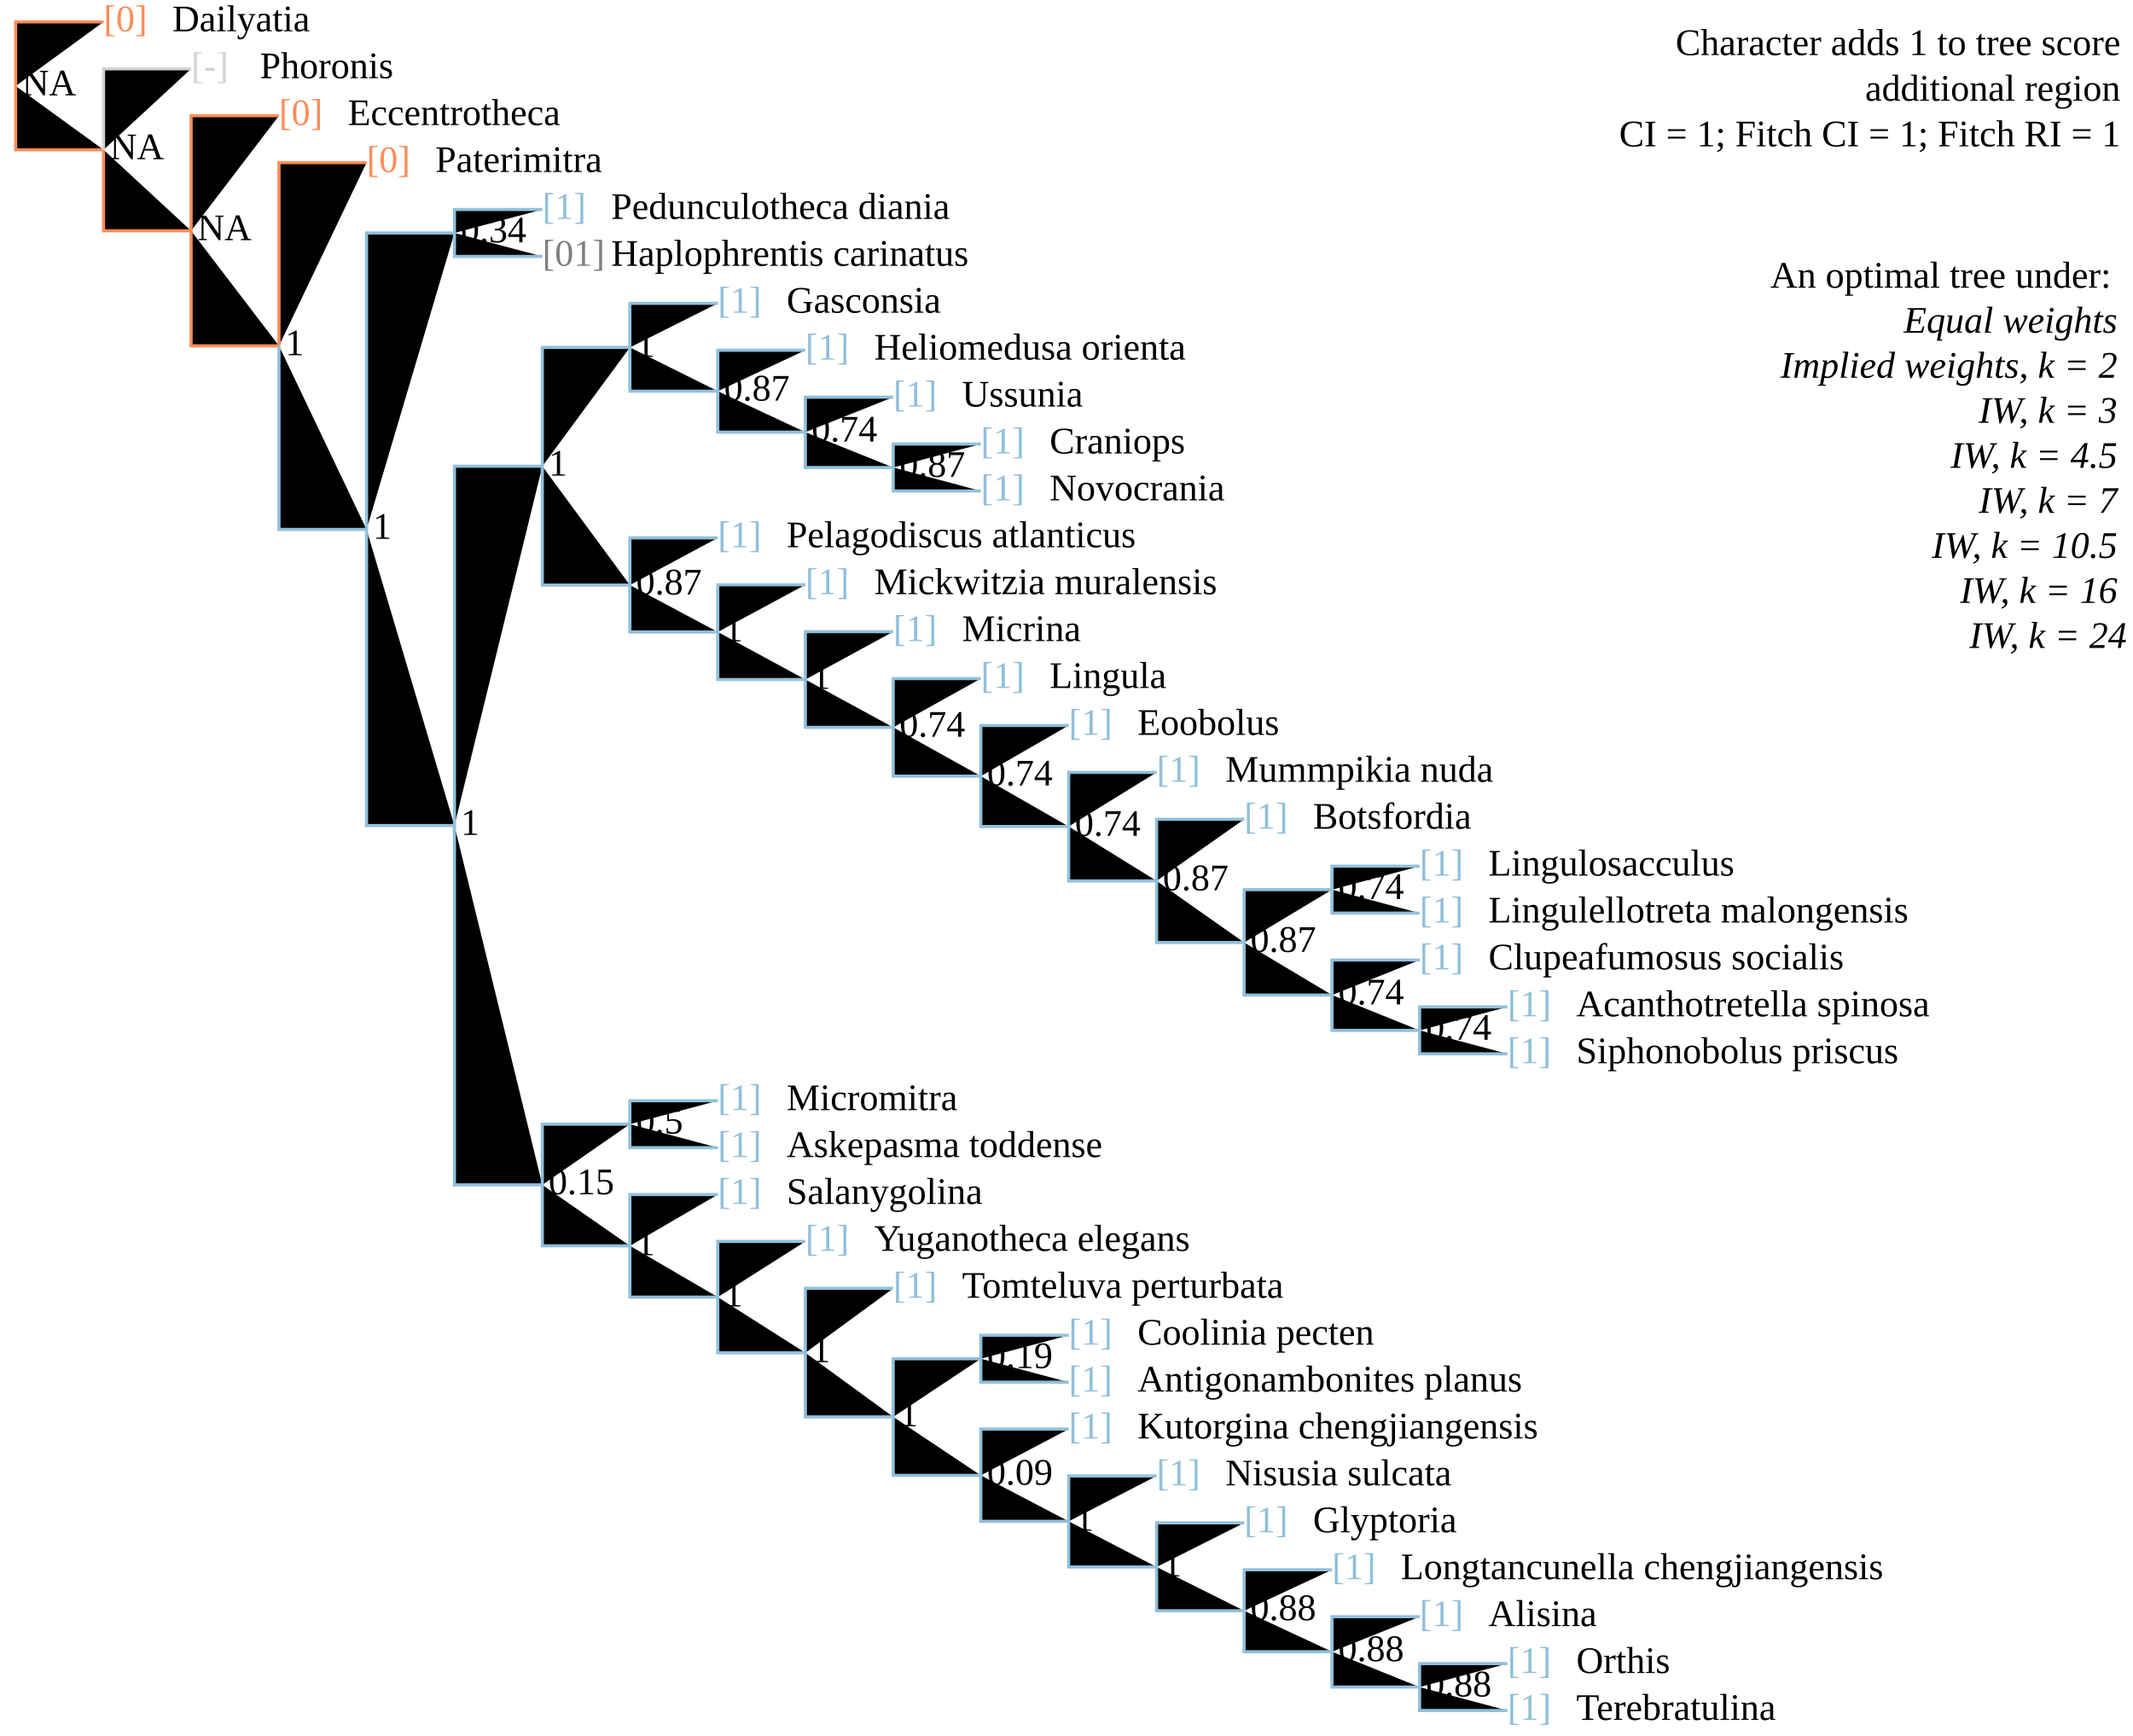
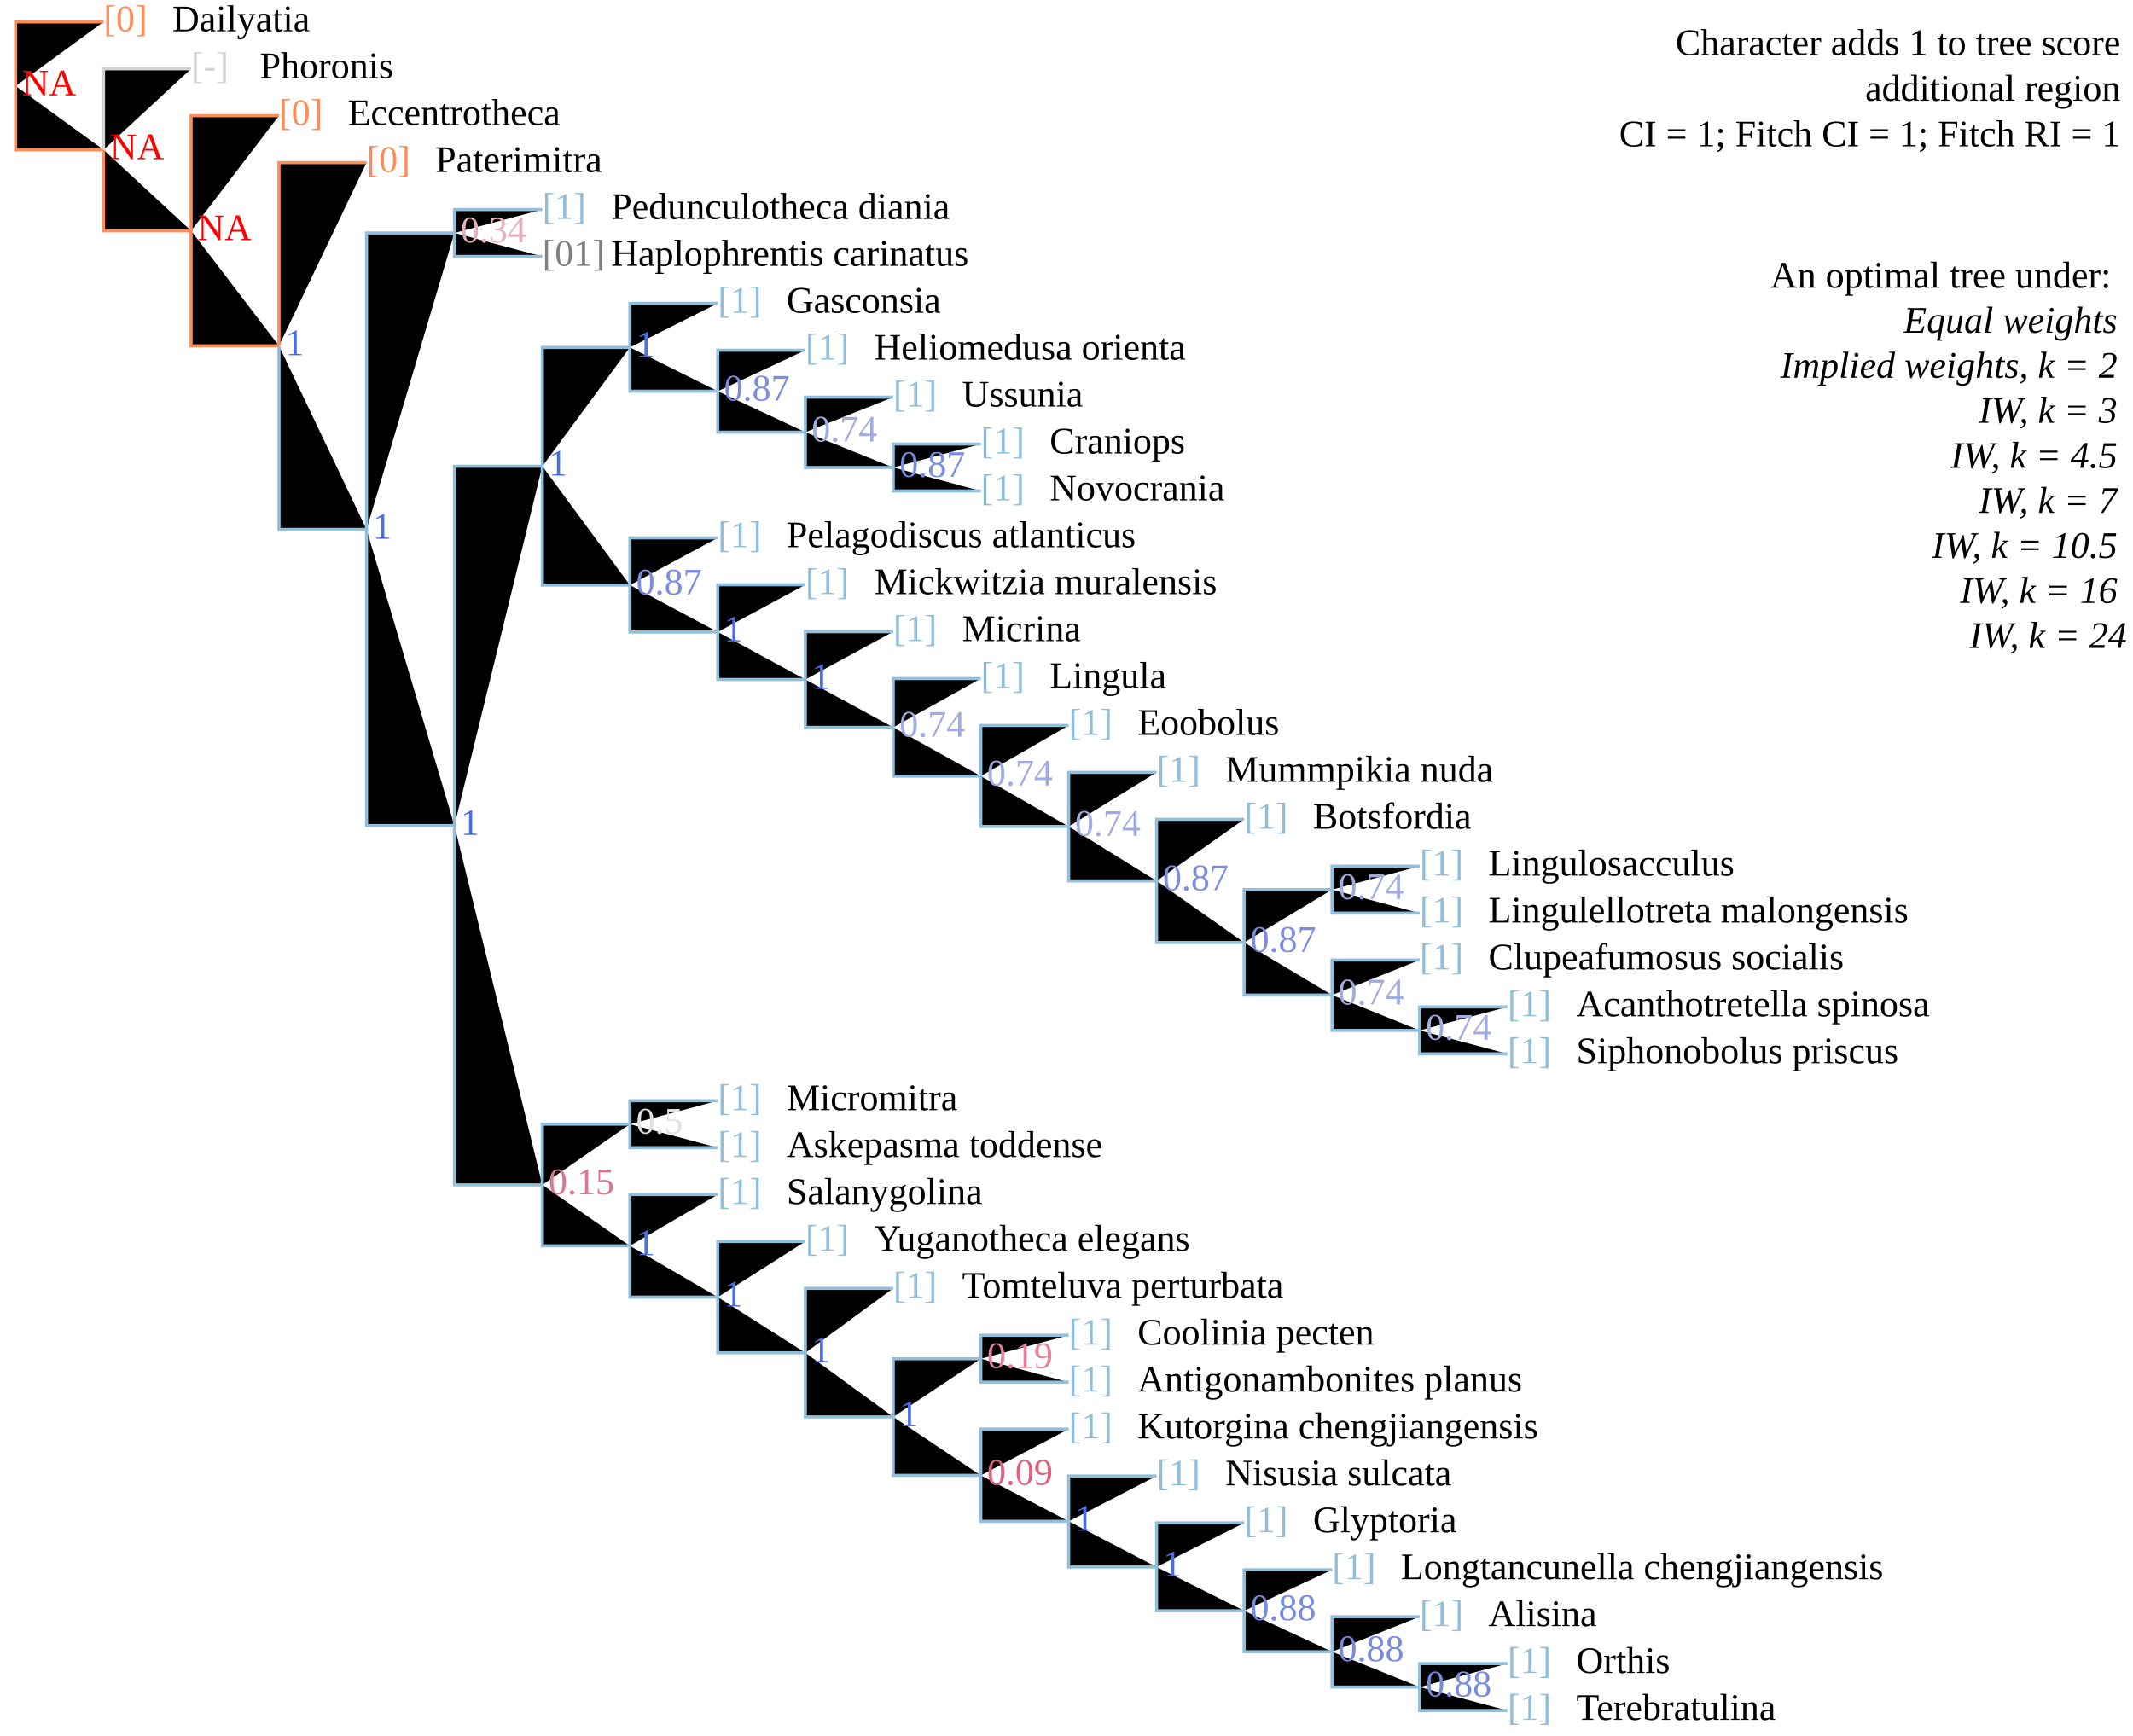
<svg xmlns="http://www.w3.org/2000/svg" version="1.1" width="682" height="555" class="tree" char="3">
  <text x="678" y="17.6" text-anchor="end" class="stepsLabel">Character adds <tspan class="score">1</tspan> to tree score</text>
  <text x="678" y="32.2" text-anchor="end" class="stepsLabel">
    <tspan class="score" /> additional region</text>
  <text x="678" y="46.8" text-anchor="end" class="stepsLabel">CI = 1; Fitch CI = 1; Fitch RI = 1</text>
  <text x="678" y="76" text-anchor="end" class="stepsLabel">
    <tspan dy="16">An optimal tree under:</tspan>
    <tspan x="680" style="font-style:italic" class="thisAn" dy="1.2em">Equal weights</tspan>
    <tspan x="680" style="font-style:italic" class="notThisAn" dy="1.2em">Implied weights, k = 2</tspan>
    <tspan x="680" style="font-style:italic" class="notThisAn" dy="1.2em">IW, k = 3</tspan>
    <tspan x="680" style="font-style:italic" class="notThisAn" dy="1.2em">IW, k = 4.5</tspan>
    <tspan x="680" style="font-style:italic" class="notThisAn" dy="1.2em">IW, k = 7</tspan>
    <tspan x="680" style="font-style:italic" class="notThisAn" dy="1.2em">IW, k = 10.5</tspan>
    <tspan x="680" style="font-style:italic" class="notThisAn" dy="1.2em">IW, k = 16</tspan>
    <tspan x="680" style="font-style:italic" class="notThisAn" dy="1.2em">IW, k = 24</tspan>
  </text>
  <text x="33.1" y="10" fill="#fc8d59" class="flag">[0]</text>
  <text x="55.1" y="10" class="taxonLabel">Dailyatia</text>
  <text x="89.2" y="40" fill="#fc8d59" class="flag">[0]</text>
  <text x="111.2" y="40" class="taxonLabel">Eccentrotheca</text>
  <text x="61.1" y="25" fill="lightgrey" class="flag">[-]</text>
  <text x="83.1" y="25" class="taxonLabel">Phoronis</text>
  <text x="117.2" y="55" fill="#fc8d59" class="flag">[0]</text>
  <text x="139.2" y="55" class="taxonLabel">Paterimitra</text>
  <text x="173.4" y="70" fill="#91bfdb" class="flag">[1]</text>
  <text x="195.4" y="70" class="taxonLabel">Pedunculotheca diania</text>
  <text x="173.4" y="85" fill="grey" class="flag">[01]</text>
  <text x="195.4" y="85" class="taxonLabel">Haplophrentis carinatus</text>
  <text x="229.5" y="100" fill="#91bfdb" class="flag">[1]</text>
  <text x="251.5" y="100" class="taxonLabel">Gasconsia</text>
  <text x="257.5" y="115" fill="#91bfdb" class="flag">[1]</text>
  <text x="279.5" y="115" class="taxonLabel">Heliomedusa orienta</text>
  <text x="285.6" y="130" fill="#91bfdb" class="flag">[1]</text>
  <text x="307.6" y="130" class="taxonLabel">Ussunia</text>
  <text x="313.6" y="145" fill="#91bfdb" class="flag">[1]</text>
  <text x="335.6" y="145" class="taxonLabel">Craniops</text>
  <text x="313.6" y="160" fill="#91bfdb" class="flag">[1]</text>
  <text x="335.6" y="160" class="taxonLabel">Novocrania</text>
  <text x="229.5" y="175" fill="#91bfdb" class="flag">[1]</text>
  <text x="251.5" y="175" class="taxonLabel">Pelagodiscus atlanticus</text>
  <text x="257.5" y="190" fill="#91bfdb" class="flag">[1]</text>
  <text x="279.5" y="190" class="taxonLabel">Mickwitzia muralensis</text>
  <text x="285.6" y="205" fill="#91bfdb" class="flag">[1]</text>
  <text x="307.6" y="205" class="taxonLabel">Micrina</text>
  <text x="313.6" y="220" fill="#91bfdb" class="flag">[1]</text>
  <text x="335.6" y="220" class="taxonLabel">Lingula</text>
  <text x="341.7" y="235" fill="#91bfdb" class="flag">[1]</text>
  <text x="363.7" y="235" class="taxonLabel">Eoobolus</text>
  <text x="369.8" y="250" fill="#91bfdb" class="flag">[1]</text>
  <text x="391.8" y="250" class="taxonLabel">Mummpikia nuda</text>
  <text x="397.8" y="265" fill="#91bfdb" class="flag">[1]</text>
  <text x="419.8" y="265" class="taxonLabel">Botsfordia</text>
  <text x="453.9" y="280" fill="#91bfdb" class="flag">[1]</text>
  <text x="475.9" y="280" class="taxonLabel">Lingulosacculus</text>
  <text x="453.9" y="295" fill="#91bfdb" class="flag">[1]</text>
  <text x="475.9" y="295" class="taxonLabel">Lingulellotreta malongensis</text>
  <text x="453.9" y="310" fill="#91bfdb" class="flag">[1]</text>
  <text x="475.9" y="310" class="taxonLabel">Clupeafumosus socialis</text>
  <text x="482" y="325" fill="#91bfdb" class="flag">[1]</text>
  <text x="504" y="325" class="taxonLabel">Acanthotretella spinosa</text>
  <text x="482" y="340" fill="#91bfdb" class="flag">[1]</text>
  <text x="504" y="340" class="taxonLabel">Siphonobolus priscus</text>
  <text x="229.5" y="370" fill="#91bfdb" class="flag">[1]</text>
  <text x="251.5" y="370" class="taxonLabel">Askepasma toddense</text>
  <text x="229.5" y="355" fill="#91bfdb" class="flag">[1]</text>
  <text x="251.5" y="355" class="taxonLabel">Micromitra</text>
  <text x="229.5" y="385" fill="#91bfdb" class="flag">[1]</text>
  <text x="251.5" y="385" class="taxonLabel">Salanygolina</text>
  <text x="285.6" y="415" fill="#91bfdb" class="flag">[1]</text>
  <text x="307.6" y="415" class="taxonLabel">Tomteluva perturbata</text>
  <text x="257.5" y="400" fill="#91bfdb" class="flag">[1]</text>
  <text x="279.5" y="400" class="taxonLabel">Yuganotheca elegans</text>
  <text x="341.7" y="460" fill="#91bfdb" class="flag">[1]</text>
  <text x="363.7" y="460" class="taxonLabel">Kutorgina chengjiangensis</text>
  <text x="369.8" y="475" fill="#91bfdb" class="flag">[1]</text>
  <text x="391.8" y="475" class="taxonLabel">Nisusia sulcata</text>
  <text x="397.8" y="490" fill="#91bfdb" class="flag">[1]</text>
  <text x="419.8" y="490" class="taxonLabel">Glyptoria</text>
  <text x="425.9" y="505" fill="#91bfdb" class="flag">[1]</text>
  <text x="447.9" y="505" class="taxonLabel">Longtancunella chengjiangensis</text>
  <text x="453.9" y="520" fill="#91bfdb" class="flag">[1]</text>
  <text x="475.9" y="520" class="taxonLabel">Alisina</text>
  <text x="482" y="535" fill="#91bfdb" class="flag">[1]</text>
  <text x="504" y="535" class="taxonLabel">Orthis</text>
  <text x="482" y="550" fill="#91bfdb" class="flag">[1]</text>
  <text x="504" y="550" class="taxonLabel">Terebratulina</text>
  <text x="341.7" y="430" fill="#91bfdb" class="flag">[1]</text>
  <text x="363.7" y="430" class="taxonLabel">Coolinia pecten</text>
  <text x="341.7" y="445" fill="#91bfdb" class="flag">[1]</text>
  <text x="363.7" y="445" class="taxonLabel">Antigonambonites planus</text>
  <path d="M5,27.5V7H33.1M5,27.5V47.9H33.1M33.1,47.9V73.8H61.1M61.1,73.8V37H89.2M61.1,73.8V110.6H89.2M89.2,110.6V52H117.2" stroke="#fc8d59" />
  <path d="M33.1,47.9V22H61.1" stroke="lightgrey" class="inapplicable" />
  <path d="M89.2,110.6V169.3H117.2M117.2,169.3V74.5H145.3M145.3,74.5V67H173.4M145.3,74.5V82H173.4M117.2,169.3V264H145.3M145.3,264V149.1H173.4M173.4,149.1V111.1H201.4M201.4,111.1V97H229.5M201.4,111.1V125.1H229.5M229.5,125.1V112H257.5M229.5,125.1V138.2H257.5M257.5,138.2V127H285.6M257.5,138.2V149.5H285.6M285.6,149.5V142H313.6M285.6,149.5V157H313.6M173.4,149.1V187.1H201.4M201.4,187.1V172H229.5M201.4,187.1V202.1H229.5M229.5,202.1V187H257.5M229.5,202.1V217.3H257.5M257.5,217.3V202H285.6M257.5,217.3V232.6H285.6M285.6,232.6V217H313.6M285.6,232.6V248.2H313.6M313.6,248.2V232H341.7M313.6,248.2V264.3H341.7M341.7,264.3V247H369.8M341.7,264.3V281.7H369.8M369.8,281.7V262H397.8M369.8,281.7V301.4H397.8M397.8,301.4V284.5H425.9M425.9,284.5V277H453.9M425.9,284.5V292H453.9M397.8,301.4V318.2H425.9M425.9,318.2V307H453.9M425.9,318.2V329.5H453.9M453.9,329.5V322H482M453.9,329.5V337H482M145.3,264V378.9H173.4M173.4,378.9V359.5H201.4M201.4,359.5V352H229.5M201.4,359.5V367H229.5M173.4,378.9V398.4H201.4M201.4,398.4V382H229.5M201.4,398.4V414.8H229.5M229.5,414.8V397H257.5M229.5,414.8V432.6H257.5M257.5,432.6V412H285.6M257.5,432.6V453.1H285.6M285.6,453.1V434.5H313.6M313.6,434.5V427H341.7M313.6,434.5V442H341.7M285.6,453.1V471.8H313.6M313.6,471.8V457H341.7M313.6,471.8V486.5H341.7M341.7,486.5V472H369.8M341.7,486.5V501.1H369.8M369.8,501.1V487H397.8M369.8,501.1V515.1H397.8M397.8,515.1V502H425.9M397.8,515.1V528.2H425.9M425.9,528.2V517H453.9M425.9,528.2V539.5H453.9M453.9,539.5V532H482M453.9,539.5V547H482" stroke="#91bfdb" />
-   <text x="7" y="30.5" class="node">NA</text>
-   <text x="35.1" y="50.9" class="node">NA</text>
-   <text x="63.1" y="76.8" class="node">NA</text>
-   <text x="91.2" y="113.6" class="node">1</text>
-   <text x="119.2" y="172.3" class="node">1</text>
-   <text x="147.3" y="77.5" class="node">0.34</text>
-   <text x="147.3" y="267" class="node">1</text>
-   <text x="175.4" y="152.1" class="node">1</text>
-   <text x="203.4" y="114.1" class="node">1</text>
-   <text x="231.5" y="128.1" class="node">0.87</text>
-   <text x="259.5" y="141.2" class="node">0.74</text>
-   <text x="287.6" y="152.5" class="node">0.87</text>
-   <text x="203.4" y="190.1" class="node">0.87</text>
-   <text x="231.5" y="205.1" class="node">1</text>
-   <text x="259.5" y="220.3" class="node">1</text>
-   <text x="287.6" y="235.6" class="node">0.74</text>
-   <text x="315.6" y="251.2" class="node">0.74</text>
-   <text x="343.7" y="267.3" class="node">0.74</text>
-   <text x="371.8" y="284.7" class="node">0.87</text>
-   <text x="399.8" y="304.4" class="node">0.87</text>
-   <text x="427.9" y="287.5" class="node">0.74</text>
-   <text x="427.9" y="321.2" class="node">0.74</text>
-   <text x="455.9" y="332.5" class="node">0.74</text>
-   <text x="175.4" y="381.9" class="node">0.15</text>
-   <text x="203.4" y="362.5" class="node">0.5</text>
-   <text x="203.4" y="401.4" class="node">1</text>
-   <text x="231.5" y="417.8" class="node">1</text>
-   <text x="259.5" y="435.6" class="node">1</text>
-   <text x="287.6" y="456.1" class="node">1</text>
-   <text x="315.6" y="437.5" class="node">0.19</text>
-   <text x="315.6" y="474.8" class="node">0.09</text>
-   <text x="343.7" y="489.5" class="node">1</text>
-   <text x="371.8" y="504.1" class="node">1</text>
-   <text x="399.8" y="518.1" class="node">0.88</text>
-   <text x="427.9" y="531.2" class="node">0.88</text>
-   <text x="455.9" y="542.5" class="node">0.88</text>
+   <text x="7" y="30.5" class="node" fill="red">NA</text>
+   <text x="35.1" y="50.9" class="node" fill="red">NA</text>
+   <text x="63.1" y="76.8" class="node" fill="red">NA</text>
+   <text x="91.2" y="113.6" class="node" fill="#4A6FE3">1</text>
+   <text x="119.2" y="172.3" class="node" fill="#4A6FE3">1</text>
+   <text x="147.3" y="77.5" class="node" fill="#E6B1BB">0.34</text>
+   <text x="147.3" y="267" class="node" fill="#4A6FE3">1</text>
+   <text x="175.4" y="152.1" class="node" fill="#4A6FE3">1</text>
+   <text x="203.4" y="114.1" class="node" fill="#4A6FE3">1</text>
+   <text x="231.5" y="128.1" class="node" fill="#7A8DE1">0.87</text>
+   <text x="259.5" y="141.2" class="node" fill="#A0ABE2">0.74</text>
+   <text x="287.6" y="152.5" class="node" fill="#7A8DE1">0.87</text>
+   <text x="203.4" y="190.1" class="node" fill="#7A8DE1">0.87</text>
+   <text x="231.5" y="205.1" class="node" fill="#4A6FE3">1</text>
+   <text x="259.5" y="220.3" class="node" fill="#4A6FE3">1</text>
+   <text x="287.6" y="235.6" class="node" fill="#A0ABE2">0.74</text>
+   <text x="315.6" y="251.2" class="node" fill="#A0ABE2">0.74</text>
+   <text x="343.7" y="267.3" class="node" fill="#A0ABE2">0.74</text>
+   <text x="371.8" y="284.7" class="node" fill="#7A8DE1">0.87</text>
+   <text x="399.8" y="304.4" class="node" fill="#7A8DE1">0.87</text>
+   <text x="427.9" y="287.5" class="node" fill="#A0ABE2">0.74</text>
+   <text x="427.9" y="321.2" class="node" fill="#A0ABE2">0.74</text>
+   <text x="455.9" y="332.5" class="node" fill="#A0ABE2">0.74</text>
+   <text x="175.4" y="381.9" class="node" fill="#DF758D">0.15</text>
+   <text x="203.4" y="362.5" class="node" fill="#E2E2E2">0.5</text>
+   <text x="203.4" y="401.4" class="node" fill="#4A6FE3">1</text>
+   <text x="231.5" y="417.8" class="node" fill="#4A6FE3">1</text>
+   <text x="259.5" y="435.6" class="node" fill="#4A6FE3">1</text>
+   <text x="287.6" y="456.1" class="node" fill="#4A6FE3">1</text>
+   <text x="315.6" y="437.5" class="node" fill="#E18297">0.19</text>
+   <text x="315.6" y="474.8" class="node" fill="#DB617F">0.09</text>
+   <text x="343.7" y="489.5" class="node" fill="#4A6FE3">1</text>
+   <text x="371.8" y="504.1" class="node" fill="#4A6FE3">1</text>
+   <text x="399.8" y="518.1" class="node" fill="#768BE1">0.88</text>
+   <text x="427.9" y="531.2" class="node" fill="#768BE1">0.88</text>
+   <text x="455.9" y="542.5" class="node" fill="#768BE1">0.88</text>
</svg>
